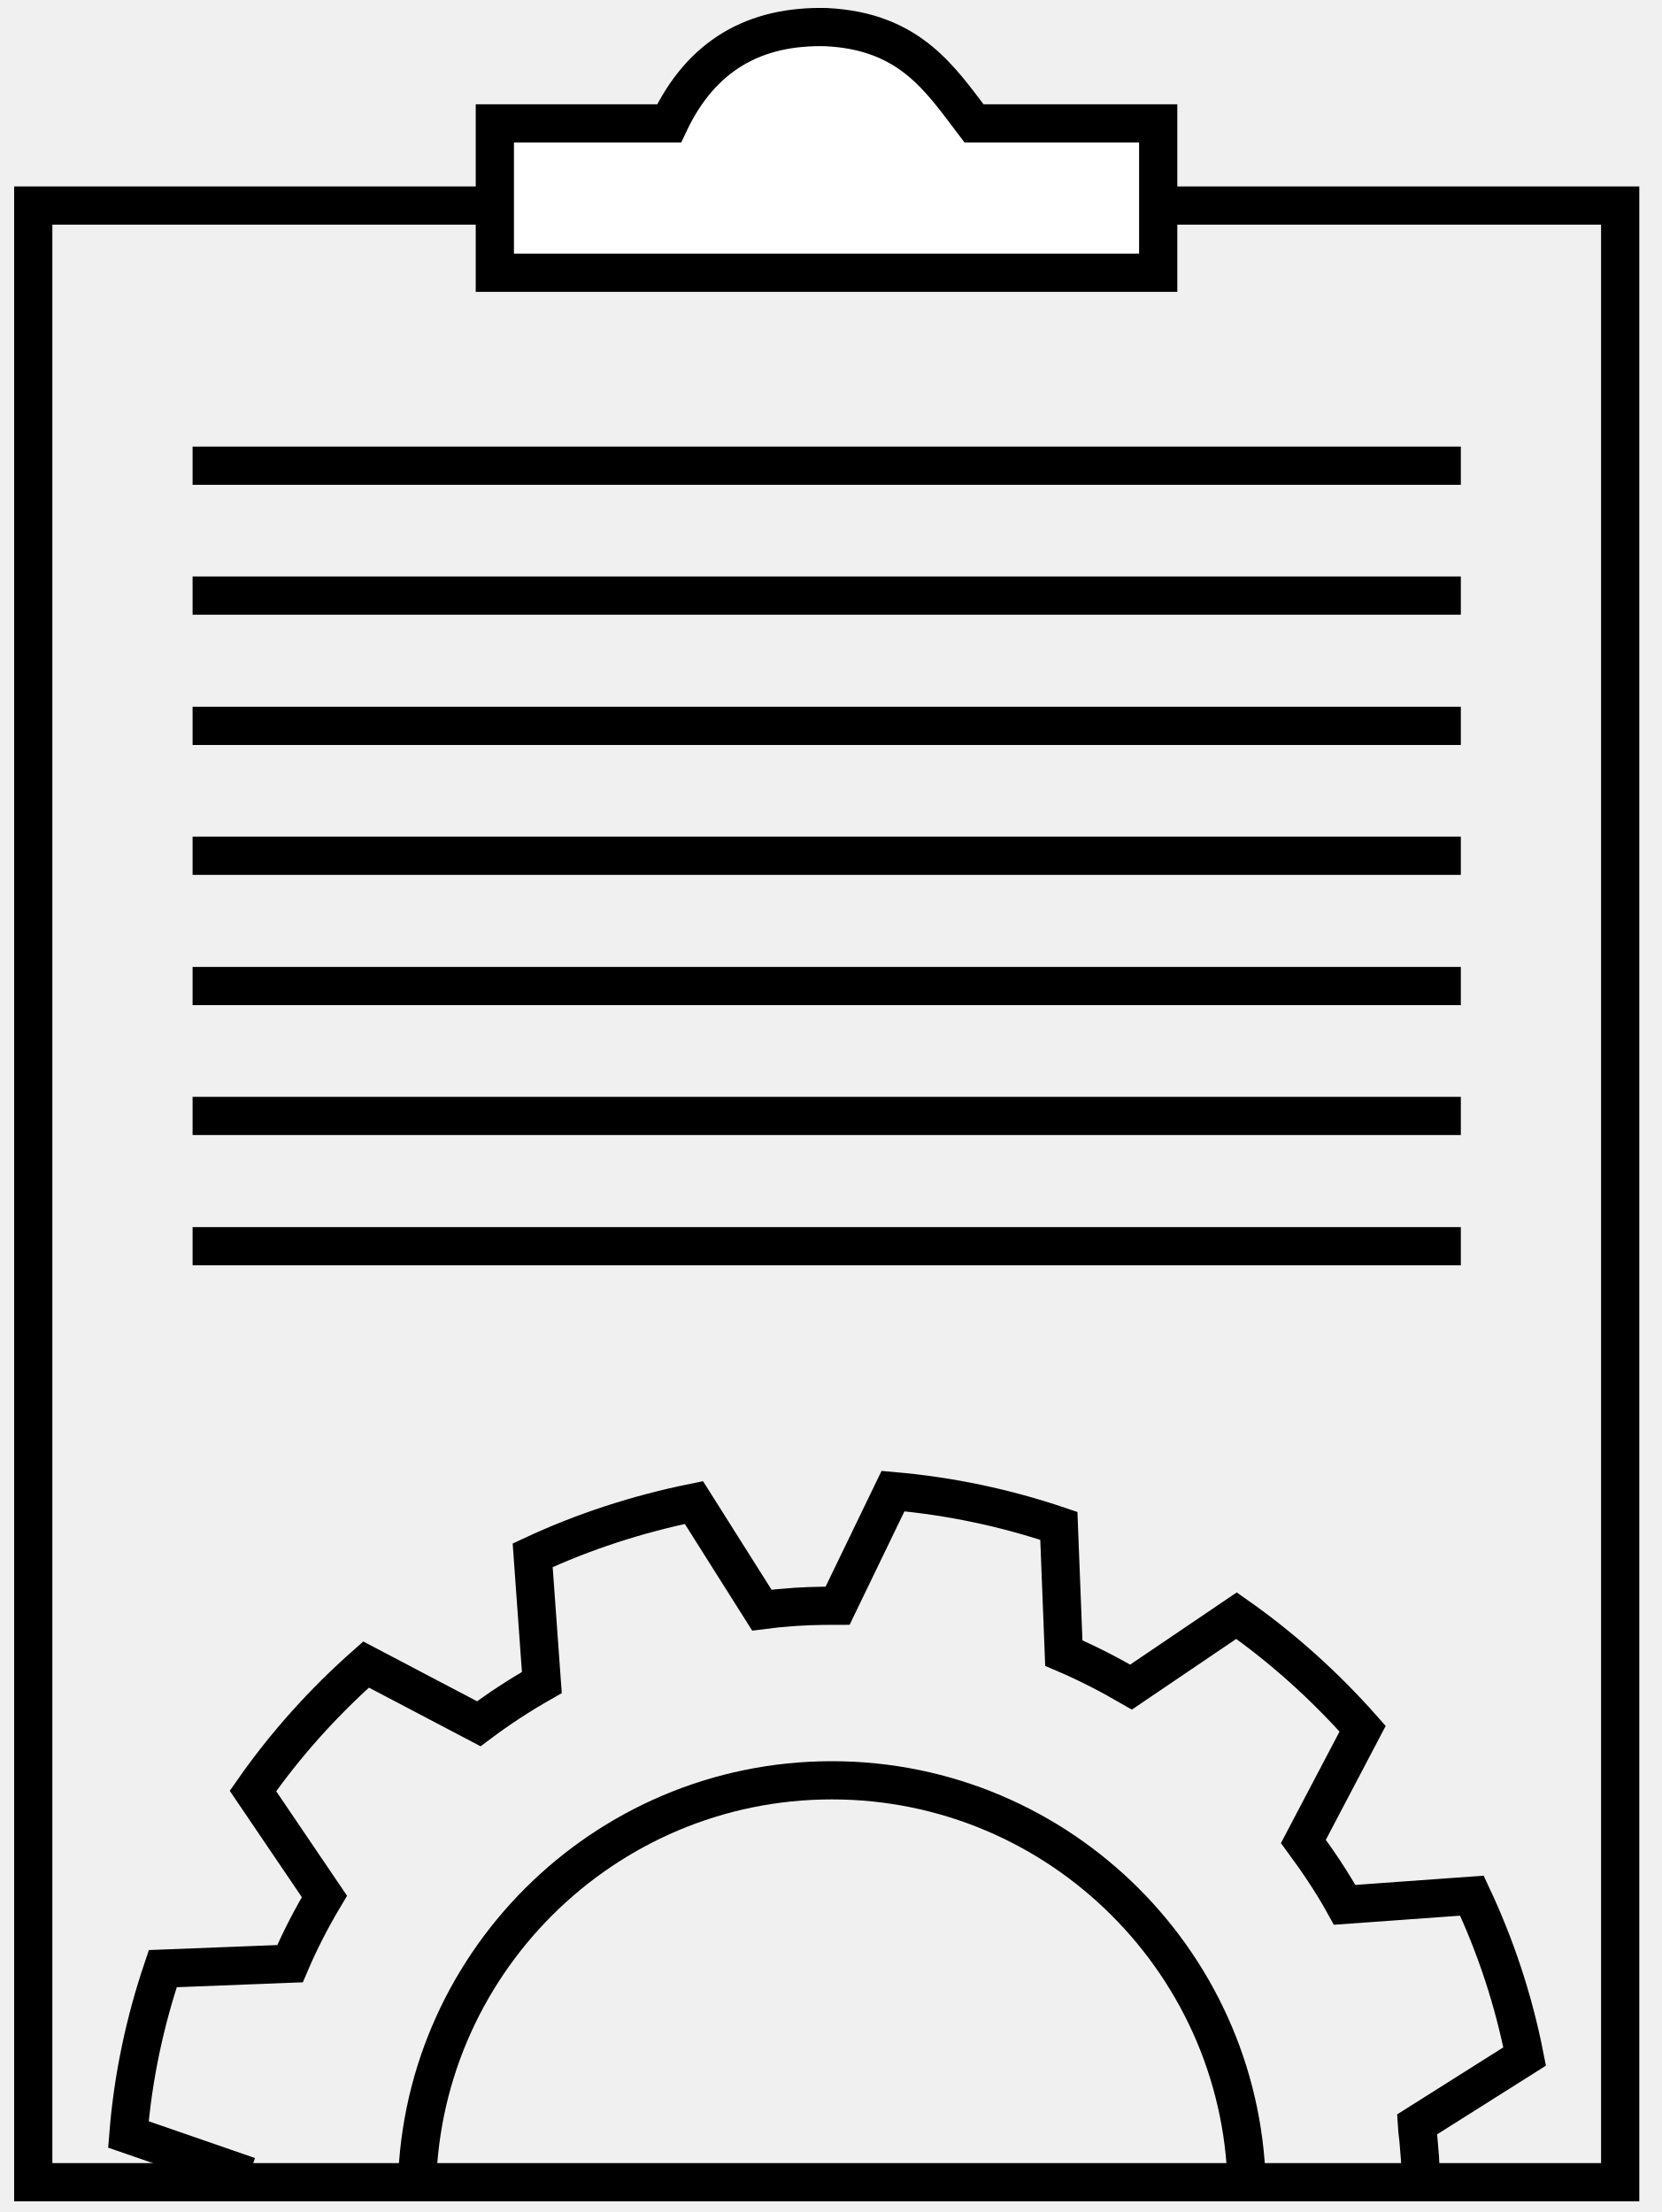
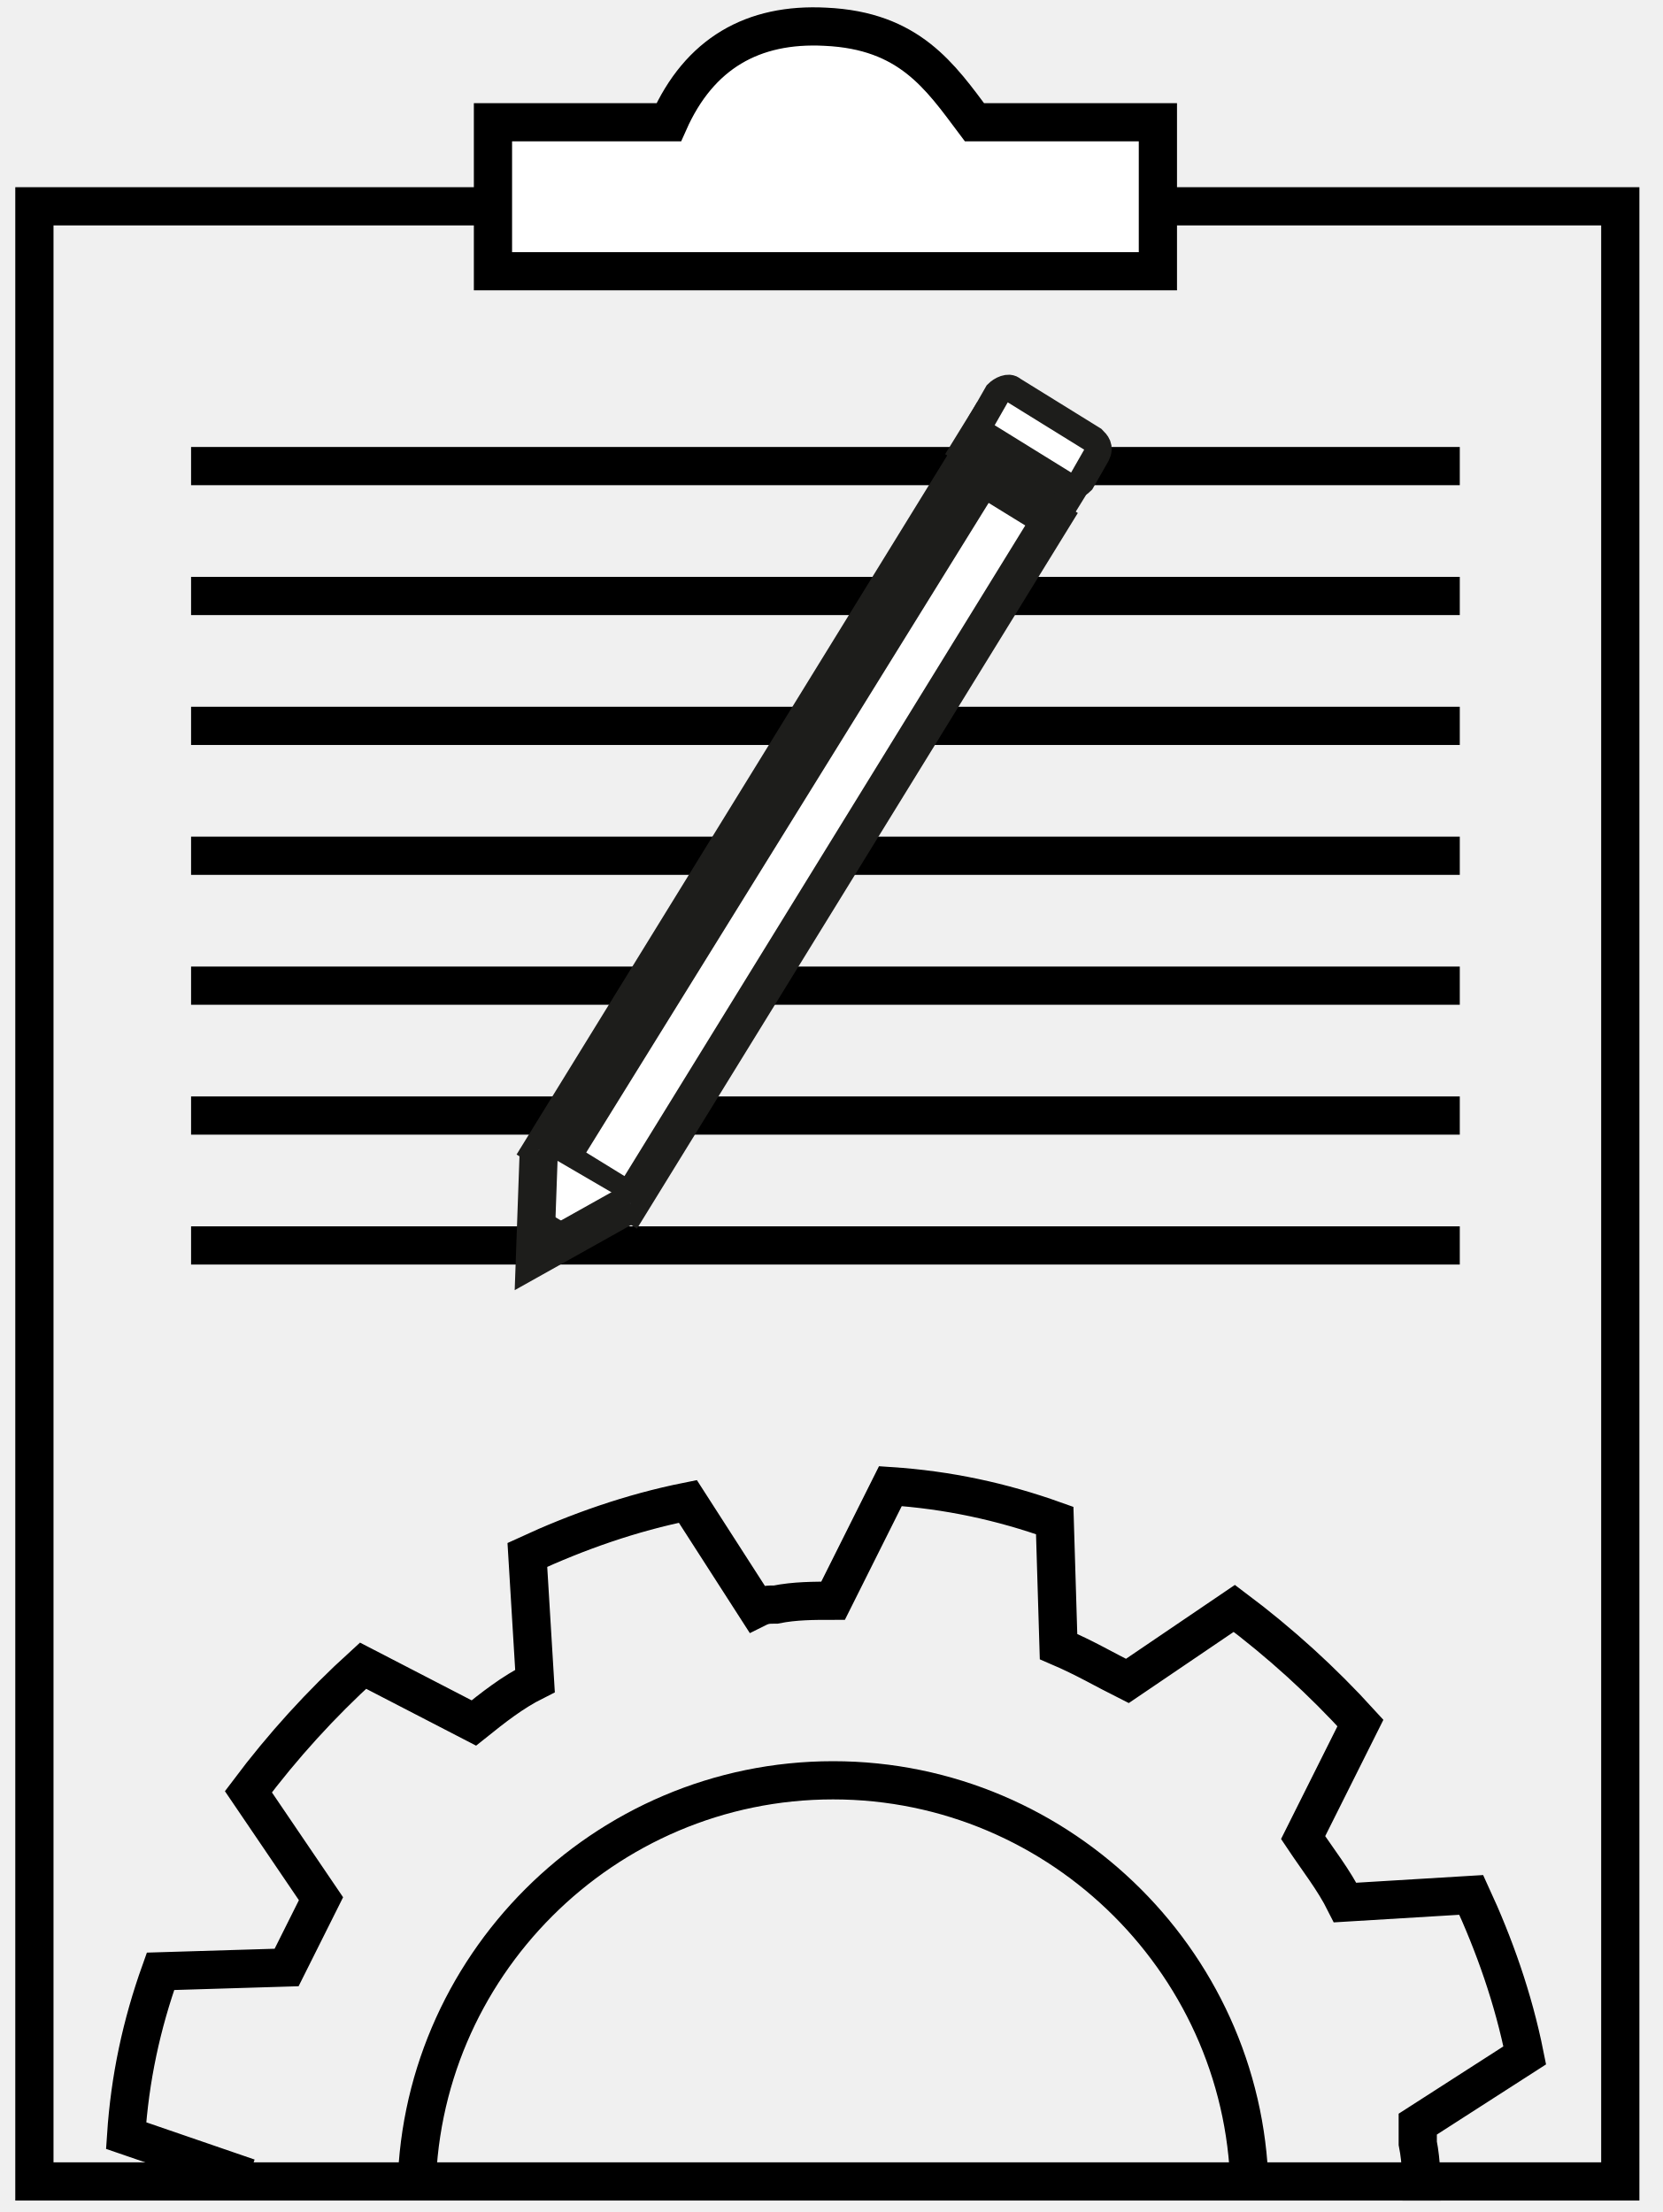
- <svg xmlns="http://www.w3.org/2000/svg" version="1.1" id="Слой_1" x="0px" y="0px" viewBox="0 0 43.48 57.9" style="enable-background:new 0 0 43.48 57.9;" xml:space="preserve">
+ <svg xmlns="http://www.w3.org/2000/svg" version="1.1" id="Слой_1" x="0px" y="0px" viewBox="0 0 43.5 57.9" style="enable-background:new 0 0 43.5 57.9;" xml:space="preserve">
  <style type="text/css">
	.st0{fill:none;stroke:#000000;stroke-miterlimit:10;}
	.st1{fill:#FFFFFF;stroke:#000000;stroke-miterlimit:10;}
+ 	.st2{fill:#FFFFFF;stroke:#1D1D1B;stroke-miterlimit:10;}
+ 	.st3{fill:#FFFFFF;stroke:#1D1D1B;stroke-width:0.7;stroke-miterlimit:10;}
+ 	.st4{fill:#1D1D1B;}
+ 	.st5{fill:none;stroke:#1D1D1B;stroke-width:1.5;stroke-miterlimit:10;}
</style>
  <g>
    <g>
-       <path class="st0" d="M37.19,57.59c0-0.49-0.01-0.97-0.06-1.47c-0.01-0.17-0.04-0.34-0.05-0.51l2.82-1.78    c-0.29-1.48-0.76-2.89-1.38-4.21l-3.33,0.24c-0.32-0.58-0.69-1.13-1.08-1.66l1.55-2.95c-0.98-1.11-2.09-2.11-3.3-2.96l-2.76,1.87    c-0.57-0.33-1.15-0.63-1.76-0.89l-0.13-3.33c-1.39-0.47-2.84-0.78-4.34-0.91l-1.45,3c-0.49,0-0.97,0.01-1.47,0.06    c-0.17,0.01-0.34,0.04-0.51,0.06l-1.78-2.82c-1.48,0.3-2.89,0.76-4.22,1.38l0.24,3.33c-0.58,0.33-1.13,0.69-1.65,1.08l-2.95-1.55    c-1.11,0.98-2.11,2.09-2.96,3.31l1.87,2.76c-0.34,0.57-0.64,1.15-0.9,1.76l-3.33,0.13c-0.47,1.39-0.78,2.84-0.9,4.34l3.15,1.09     M10.91,57.46c0-5.99,4.87-10.86,10.86-10.86c5.99,0,10.86,4.87,10.86,10.86" />
-       <rect x="0.87" y="5.38" class="st0" width="41.53" height="51.74" />
+       <path class="st0" d="M37.2,57.6c0-0.5,0-1-0.1-1.5c0-0.2,0-0.3,0-0.5l2.8-1.8c-0.3-1.5-0.8-2.9-1.4-4.2l-3.3,0.2    c-0.3-0.6-0.7-1.1-1.1-1.7l1.5-3c-1-1.1-2.1-2.1-3.3-3l-2.8,1.9c-0.6-0.3-1.1-0.6-1.8-0.9l-0.1-3.3c-1.4-0.5-2.8-0.8-4.3-0.9    l-1.5,3c-0.5,0-1,0-1.5,0.1c-0.2,0-0.3,0-0.5,0.1l-1.8-2.8c-1.5,0.3-2.9,0.8-4.2,1.4l0.2,3.3c-0.6,0.3-1.1,0.7-1.6,1.1l-2.9-1.5    c-1.1,1-2.1,2.1-3,3.3l1.9,2.8c-0.3,0.6-0.6,1.2-0.9,1.8l-3.3,0.1c-0.5,1.4-0.8,2.8-0.9,4.3L6.5,57 M10.9,57.5    c0-6,4.9-10.9,10.9-10.9s10.9,4.9,10.9,10.9" />
+       <rect x="0.9" y="5.4" class="st0" width="41.5" height="51.7" />
      <g>
-         <line class="st0" x1="5.04" y1="12.19" x2="38.23" y2="12.19" />
-         <line class="st0" x1="5.04" y1="15.59" x2="38.23" y2="15.59" />
-         <line class="st0" x1="5.04" y1="19" x2="38.23" y2="19" />
-         <line class="st0" x1="5.04" y1="22.4" x2="38.23" y2="22.4" />
-         <line class="st0" x1="5.04" y1="25.81" x2="38.23" y2="25.81" />
-         <line class="st0" x1="5.04" y1="29.21" x2="38.23" y2="29.21" />
-         <line class="st0" x1="5.04" y1="32.62" x2="38.23" y2="32.62" />
+         <line class="st0" x1="5" y1="12.2" x2="38.2" y2="12.2" />
+         <line class="st0" x1="5" y1="15.6" x2="38.2" y2="15.6" />
+         <line class="st0" x1="5" y1="19" x2="38.2" y2="19" />
+         <line class="st0" x1="5" y1="22.4" x2="38.2" y2="22.4" />
+         <line class="st0" x1="5" y1="25.8" x2="38.2" y2="25.8" />
+         <line class="st0" x1="5" y1="29.2" x2="38.2" y2="29.2" />
+         <line class="st0" x1="5" y1="32.6" x2="38.2" y2="32.6" />
      </g>
    </g>
-     <path class="st1" d="M30.31,7.14H12.95V3.23l4.56,0c0.84-1.78,2.24-2.57,4.12-2.52c2.18,0.11,2.97,1.35,3.86,2.52l4.82,0V7.14z" />
+     <path class="st1" d="M30.3,7.1H12.9V3.2h4.6c0.8-1.8,2.2-2.6,4.1-2.5c2.2,0.1,3,1.3,3.9,2.5h4.8C30.3,3.2,30.3,7.1,30.3,7.1z" />
+   </g>
+   <g>
+     <rect x="19.5" y="11.3" transform="matrix(0.8515 0.5244 -0.5244 0.8515 14.5396 -7.6728)" class="st2" width="2.7" height="21" />
+     <rect x="25.4" y="11.9" transform="matrix(0.8515 0.5244 -0.5244 0.8515 10.3469 -12.2392)" class="st2" width="2.7" height="0.6" />
+     <polyline class="st2" points="14.1,30.1 14,32.9 16.5,31.5  " />
+     <path class="st3" d="M28.6,11.5l-2.1-1.3c-0.1-0.1-0.3,0-0.4,0.1l-0.4,0.7c-0.1,0.1,0,0.3,0.1,0.4l2.1,1.3c0.1,0.1,0.3,0,0.4-0.1   l0.4-0.7C28.8,11.7,28.7,11.6,28.6,11.5z" />
+     <polygon class="st4" points="15.1,32.2 13.9,33.1 14.1,31.6  " />
+     <line class="st5" x1="25.4" y1="12.5" x2="14.5" y2="30.1" />
  </g>
</svg>
